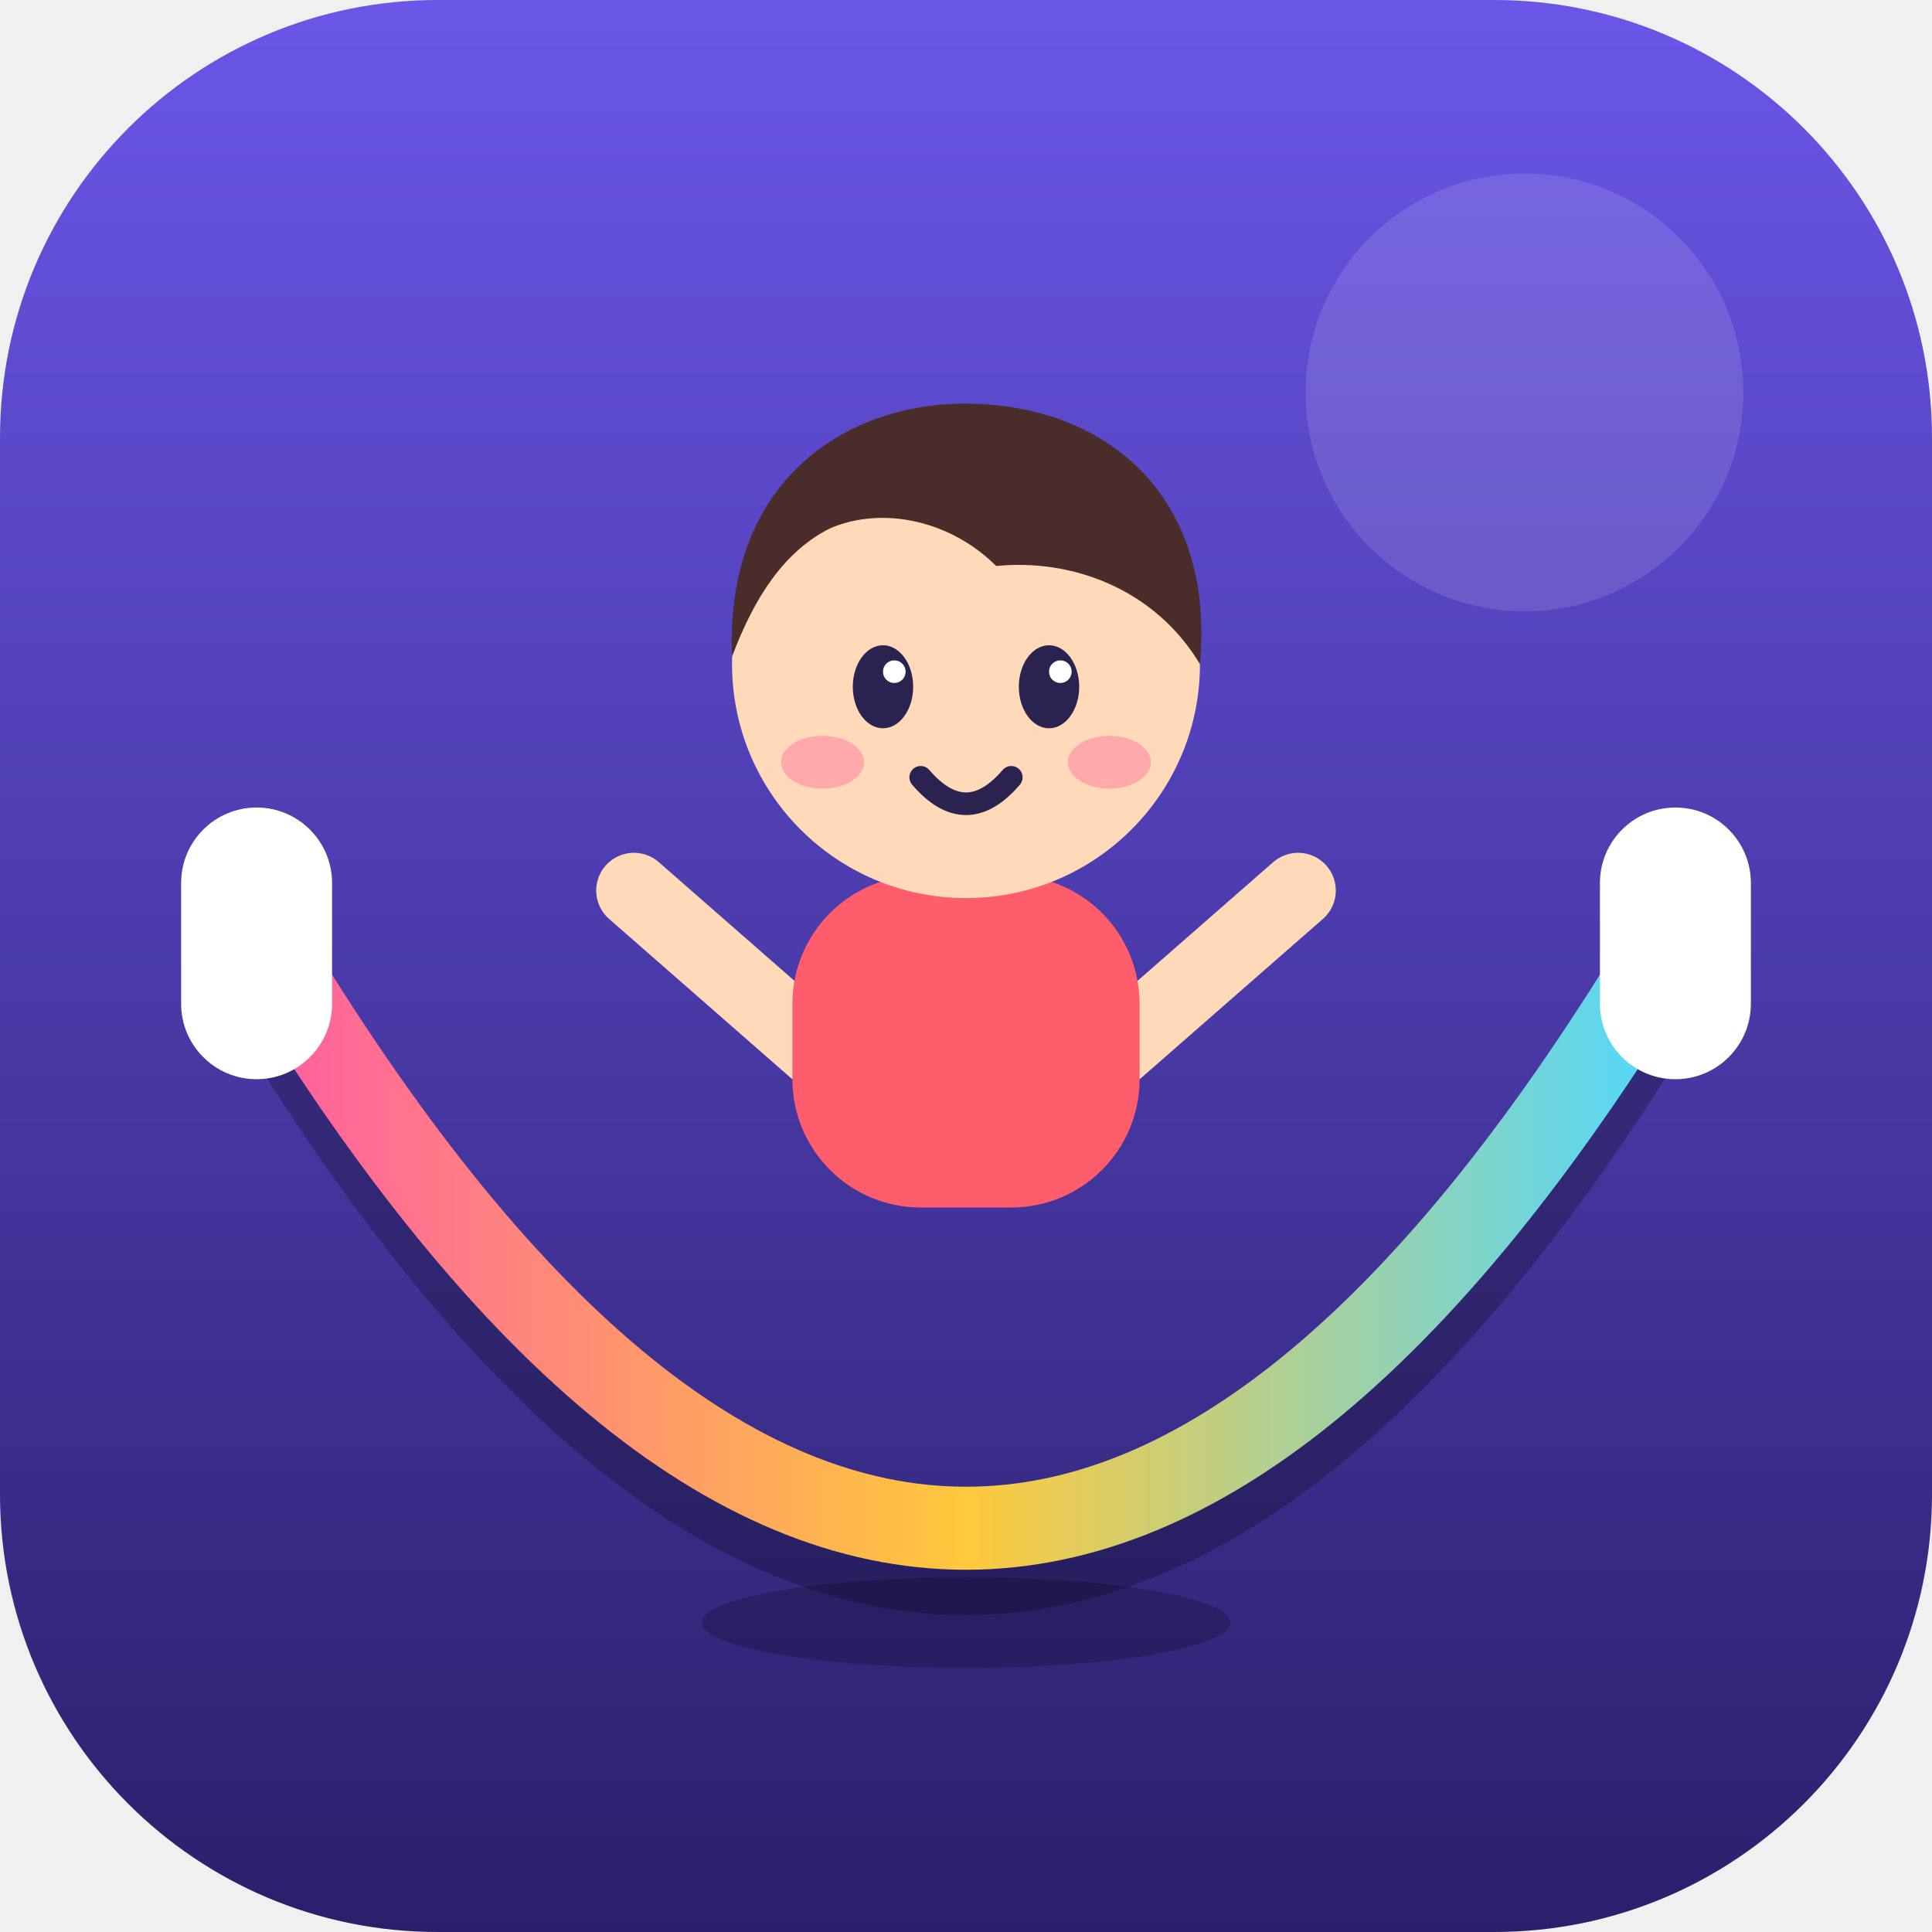
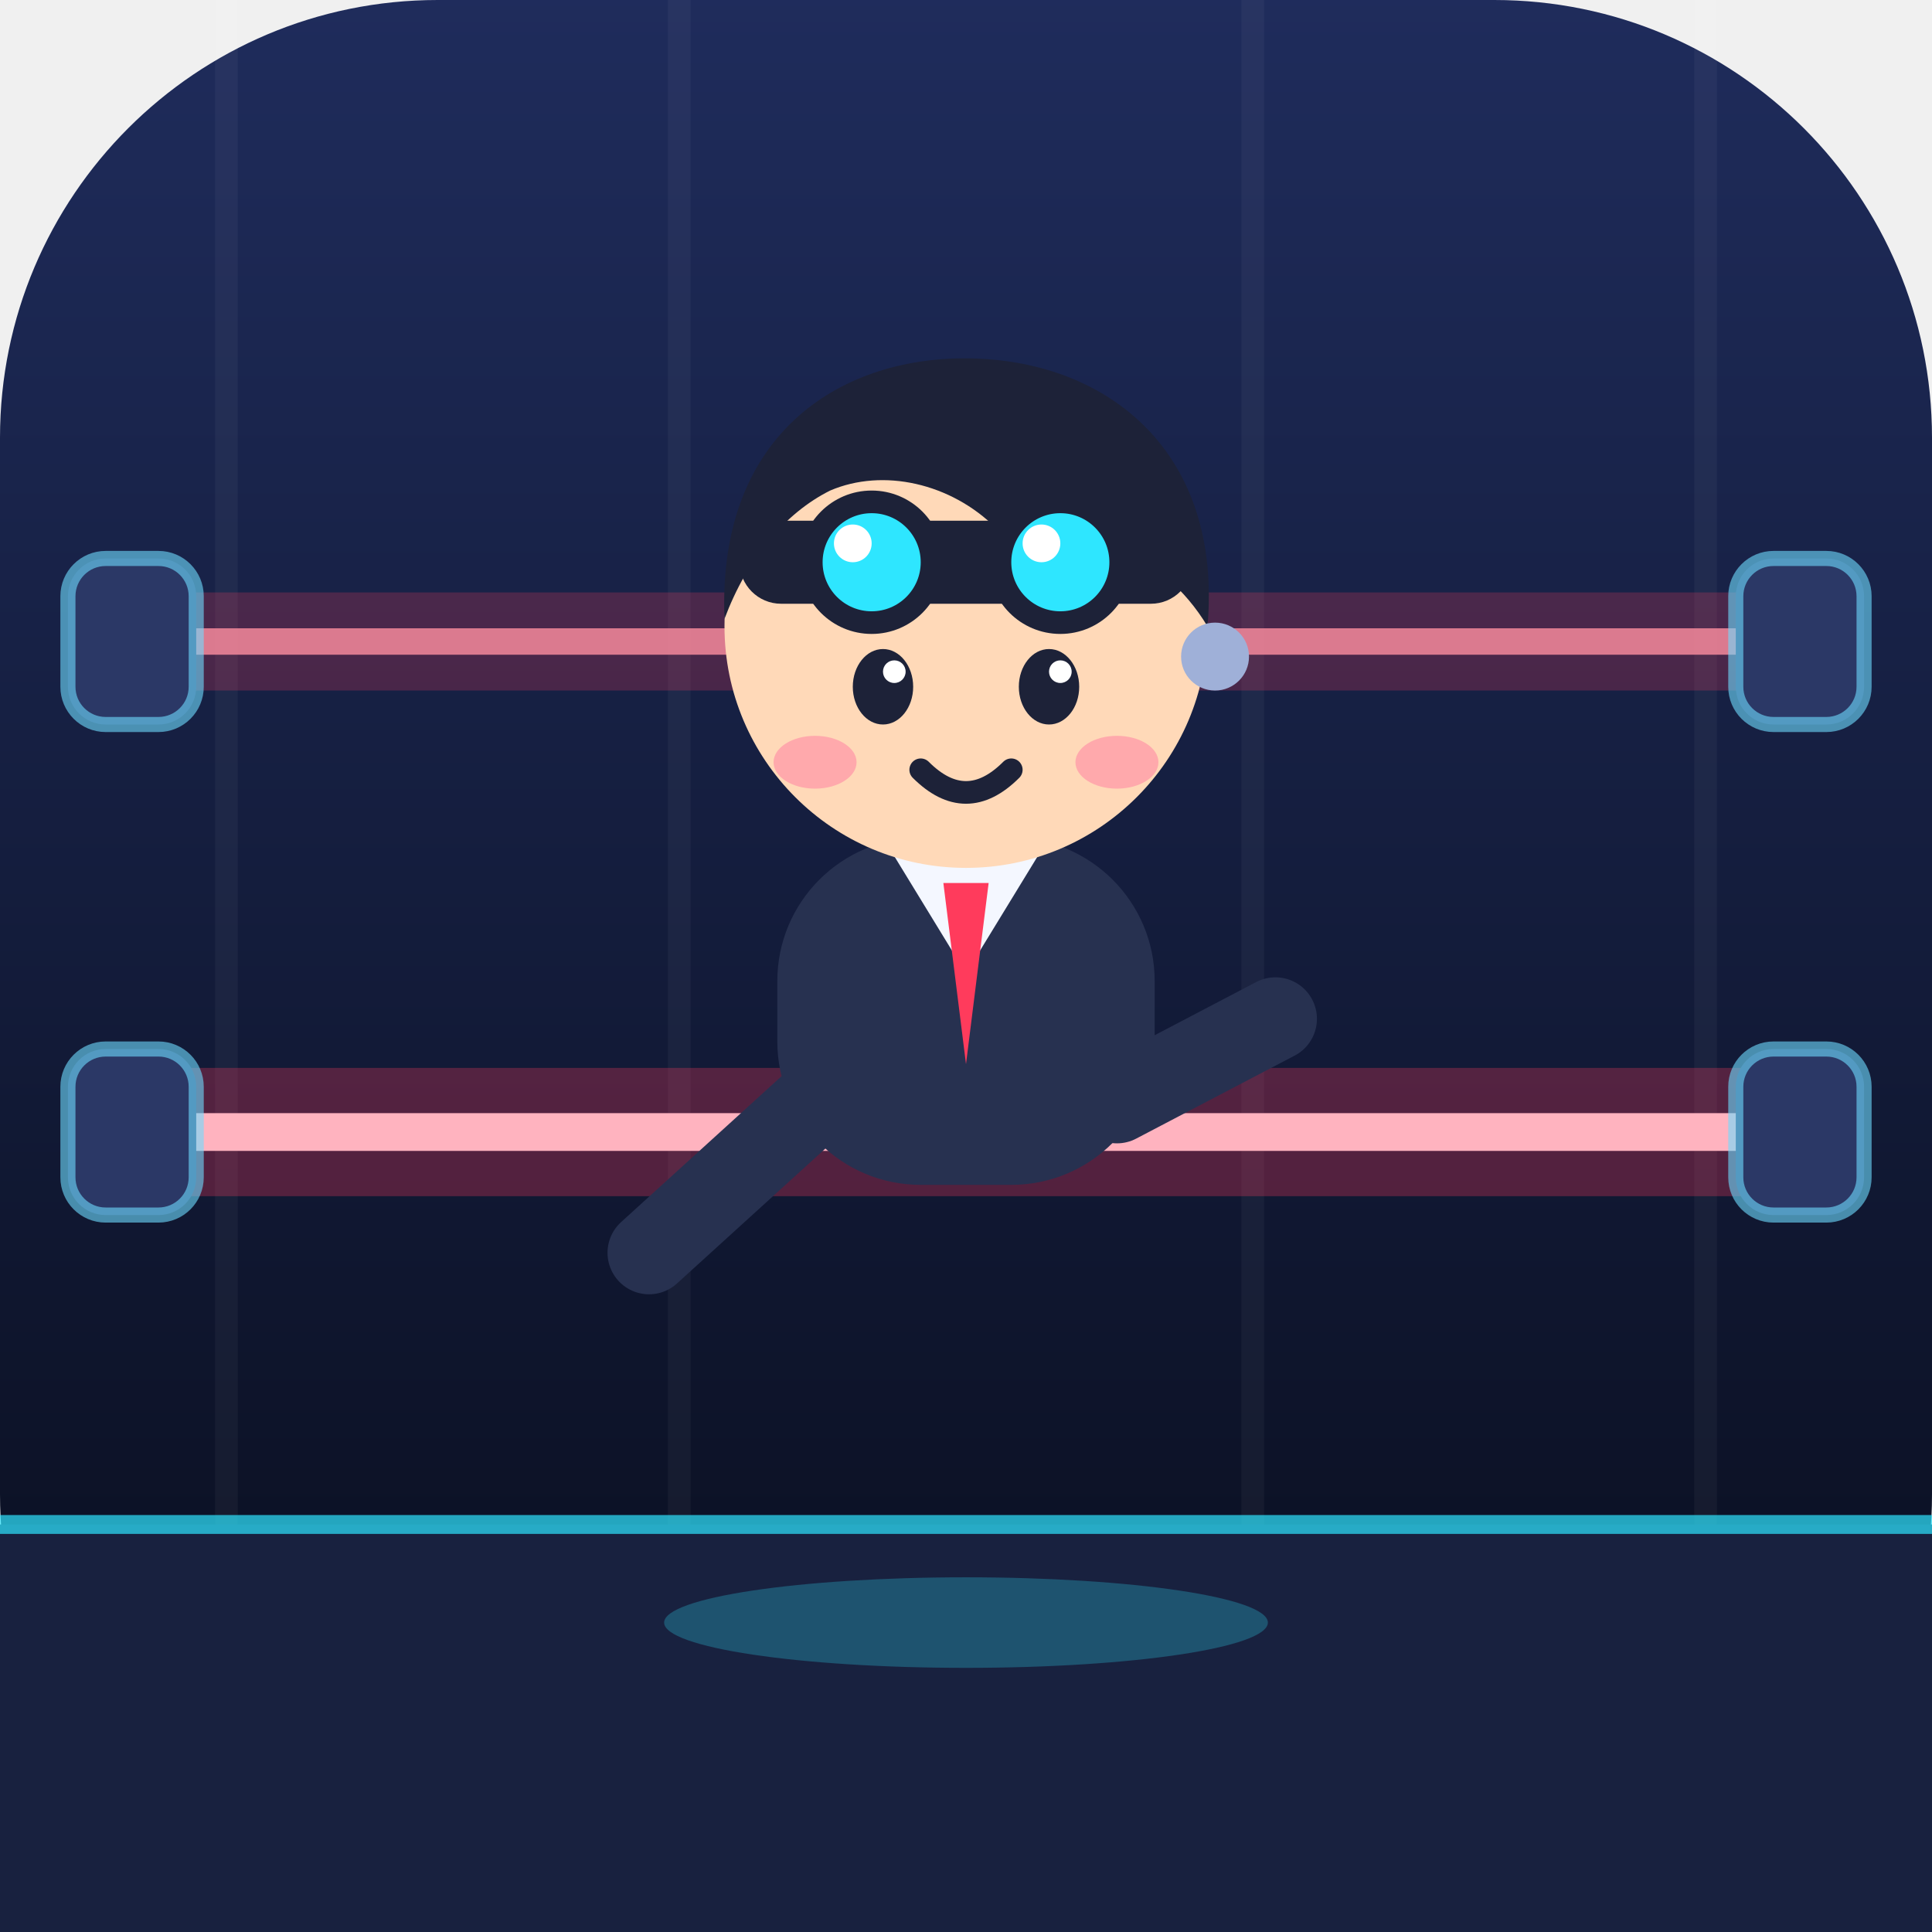
<svg xmlns="http://www.w3.org/2000/svg" viewBox="0 0 512 512">
  <defs>
    <linearGradient id="bg" x1="0" y1="0" x2="0" y2="1">
-       <stop offset="0" stop-color="#6a56e8" />
-       <stop offset="1" stop-color="#2a1f6b" />
-     </linearGradient>
-     <linearGradient id="rope" x1="0" y1="0" x2="1" y2="0">
-       <stop offset="0" stop-color="#ff5da2" />
-       <stop offset=".5" stop-color="#ffc93c" />
-       <stop offset="1" stop-color="#4fd8ff" />
+       <stop offset="0" stop-color="#1f2c5c" />
+       <stop offset="1" stop-color="#070b18" />
    </linearGradient>
  </defs>
  <rect width="512" height="512" rx="116" fill="url(#bg)" />
  <g>
-     <circle cx="404" cy="104" r="58" fill="#fff" opacity=".12" />
-     <path d="M70 250 Q256 560 442 250" fill="none" stroke="#000" stroke-opacity=".25" stroke-width="26" stroke-linecap="round" transform="translate(0 10)" />
-     <path d="M70 250 Q256 560 442 250" fill="none" stroke="url(#rope)" stroke-width="22" stroke-linecap="round" />
-     <rect x="48" y="214" width="40" height="72" rx="20" fill="#fff" />
-     <rect x="424" y="214" width="40" height="72" rx="20" fill="#fff" />
-     <ellipse cx="256" cy="430" rx="70" ry="12" fill="#000" opacity=".22" />
-     <g transform="translate(256 210)">
-       <path d="M-40 68 L-88 26 M40 68 L88 26" stroke="#ffd9b8" stroke-width="20" stroke-linecap="round" />
-       <rect x="-46" y="22" width="92" height="88" rx="34" fill="#ff5d6c" />
-       <circle cx="0" cy="-34" r="62" fill="#ffd9b8" />
-       <path d="M-62 -36 C-64 -84 -30 -104 2 -103 C38 -102 66 -78 62 -34 C50 -54 28 -62 8 -60 C-4 -72 -22 -76 -36 -70 C-48 -64 -56 -52 -62 -36z" fill="#4a2c2a" />
-       <ellipse cx="-22" cy="-28" rx="8" ry="11" fill="#2a2350" />
-       <ellipse cx="22" cy="-28" rx="8" ry="11" fill="#2a2350" />
-       <circle cx="-19" cy="-32" r="3" fill="#fff" />
-       <circle cx="25" cy="-32" r="3" fill="#fff" />
-       <ellipse cx="-38" cy="-8" rx="11" ry="7" fill="#ff7aa0" opacity=".5" />
-       <ellipse cx="38" cy="-8" rx="11" ry="7" fill="#ff7aa0" opacity=".5" />
-       <path d="M-12 -4 Q0 10 12 -4" stroke="#2a2350" stroke-width="6" stroke-linecap="round" fill="none" />
+     <path d="M60 0V512M180 0V512M332 0V512M452 0V512" stroke="#fff" stroke-opacity=".04" stroke-width="6" />
+     <rect x="0" y="404" width="512" height="108" fill="#18213f" />
+     <path d="M0 404H512" stroke="#2ee6ff" stroke-width="5" opacity=".7" />
+     <path d="M40 300H472" stroke="#ff3b5c" stroke-width="34" stroke-linecap="round" opacity=".28" />
+     <path d="M40 300H472" stroke="#ffb3bf" stroke-width="10" stroke-linecap="round" />
+     <path d="M40 170H472" stroke="#ff3b5c" stroke-width="26" stroke-linecap="round" opacity=".22" />
+     <path d="M40 170H472" stroke="#ff8fa0" stroke-width="7" stroke-linecap="round" opacity=".8" />
+     <rect x="18" y="148" width="34" height="44" rx="10" fill="#2b3866" stroke="#6fdcff" stroke-opacity=".6" stroke-width="4" />
+     <rect x="460" y="148" width="34" height="44" rx="10" fill="#2b3866" stroke="#6fdcff" stroke-opacity=".6" stroke-width="4" />
+     <rect x="18" y="278" width="34" height="44" rx="10" fill="#2b3866" stroke="#6fdcff" stroke-opacity=".6" stroke-width="4" />
+     <rect x="460" y="278" width="34" height="44" rx="10" fill="#2b3866" stroke="#6fdcff" stroke-opacity=".6" stroke-width="4" />
+     <ellipse cx="256" cy="430" rx="80" ry="12" fill="#2ee6ff" opacity=".25" />
+     <g transform="translate(256 200)">
+       <path d="M-40 92 L-84 132 M40 92 L82 70" stroke="#273150" stroke-width="22" stroke-linecap="round" />
+       <rect x="-50" y="22" width="100" height="92" rx="38" fill="#273150" />
+       <path d="M-22 22 L0 58 L22 22z" fill="#f4f7ff" />
+       <path d="M-6 34 L0 82 L6 34z" fill="#ff3b5c" />
+       <circle cx="0" cy="-34" r="64" fill="#ffd9b8" />
+       <path d="M-64 -36 C-66 -86 -32 -106 2 -105 C38 -104 68 -80 64 -34 C52 -54 30 -62 8 -60 C-4 -72 -22 -76 -36 -70 C-48 -64 -58 -52 -64 -36z" fill="#1d2238" />
+       <rect x="-60" y="-62" width="120" height="22" rx="11" fill="#1d2238" />
+       <circle cx="-25" cy="-51" r="16" fill="#2ee6ff" stroke="#1d2238" stroke-width="6" />
+       <circle cx="25" cy="-51" r="16" fill="#2ee6ff" stroke="#1d2238" stroke-width="6" />
+       <circle cx="-30" cy="-56" r="5" fill="#fff" />
+       <circle cx="20" cy="-56" r="5" fill="#fff" />
+       <ellipse cx="-22" cy="-18" rx="8" ry="10" fill="#1d2238" />
+       <ellipse cx="22" cy="-18" rx="8" ry="10" fill="#1d2238" />
+       <circle cx="-19" cy="-22" r="3" fill="#fff" />
+       <circle cx="25" cy="-22" r="3" fill="#fff" />
+       <ellipse cx="-40" cy="2" rx="11" ry="7" fill="#ff7aa0" opacity=".5" />
+       <ellipse cx="40" cy="2" rx="11" ry="7" fill="#ff7aa0" opacity=".5" />
+       <path d="M-12 4 Q0 16 12 4" stroke="#1d2238" stroke-width="6" stroke-linecap="round" fill="none" />
+       <circle cx="66" cy="-26" r="9" fill="#9fb0d8" />
    </g>
  </g>
</svg>
